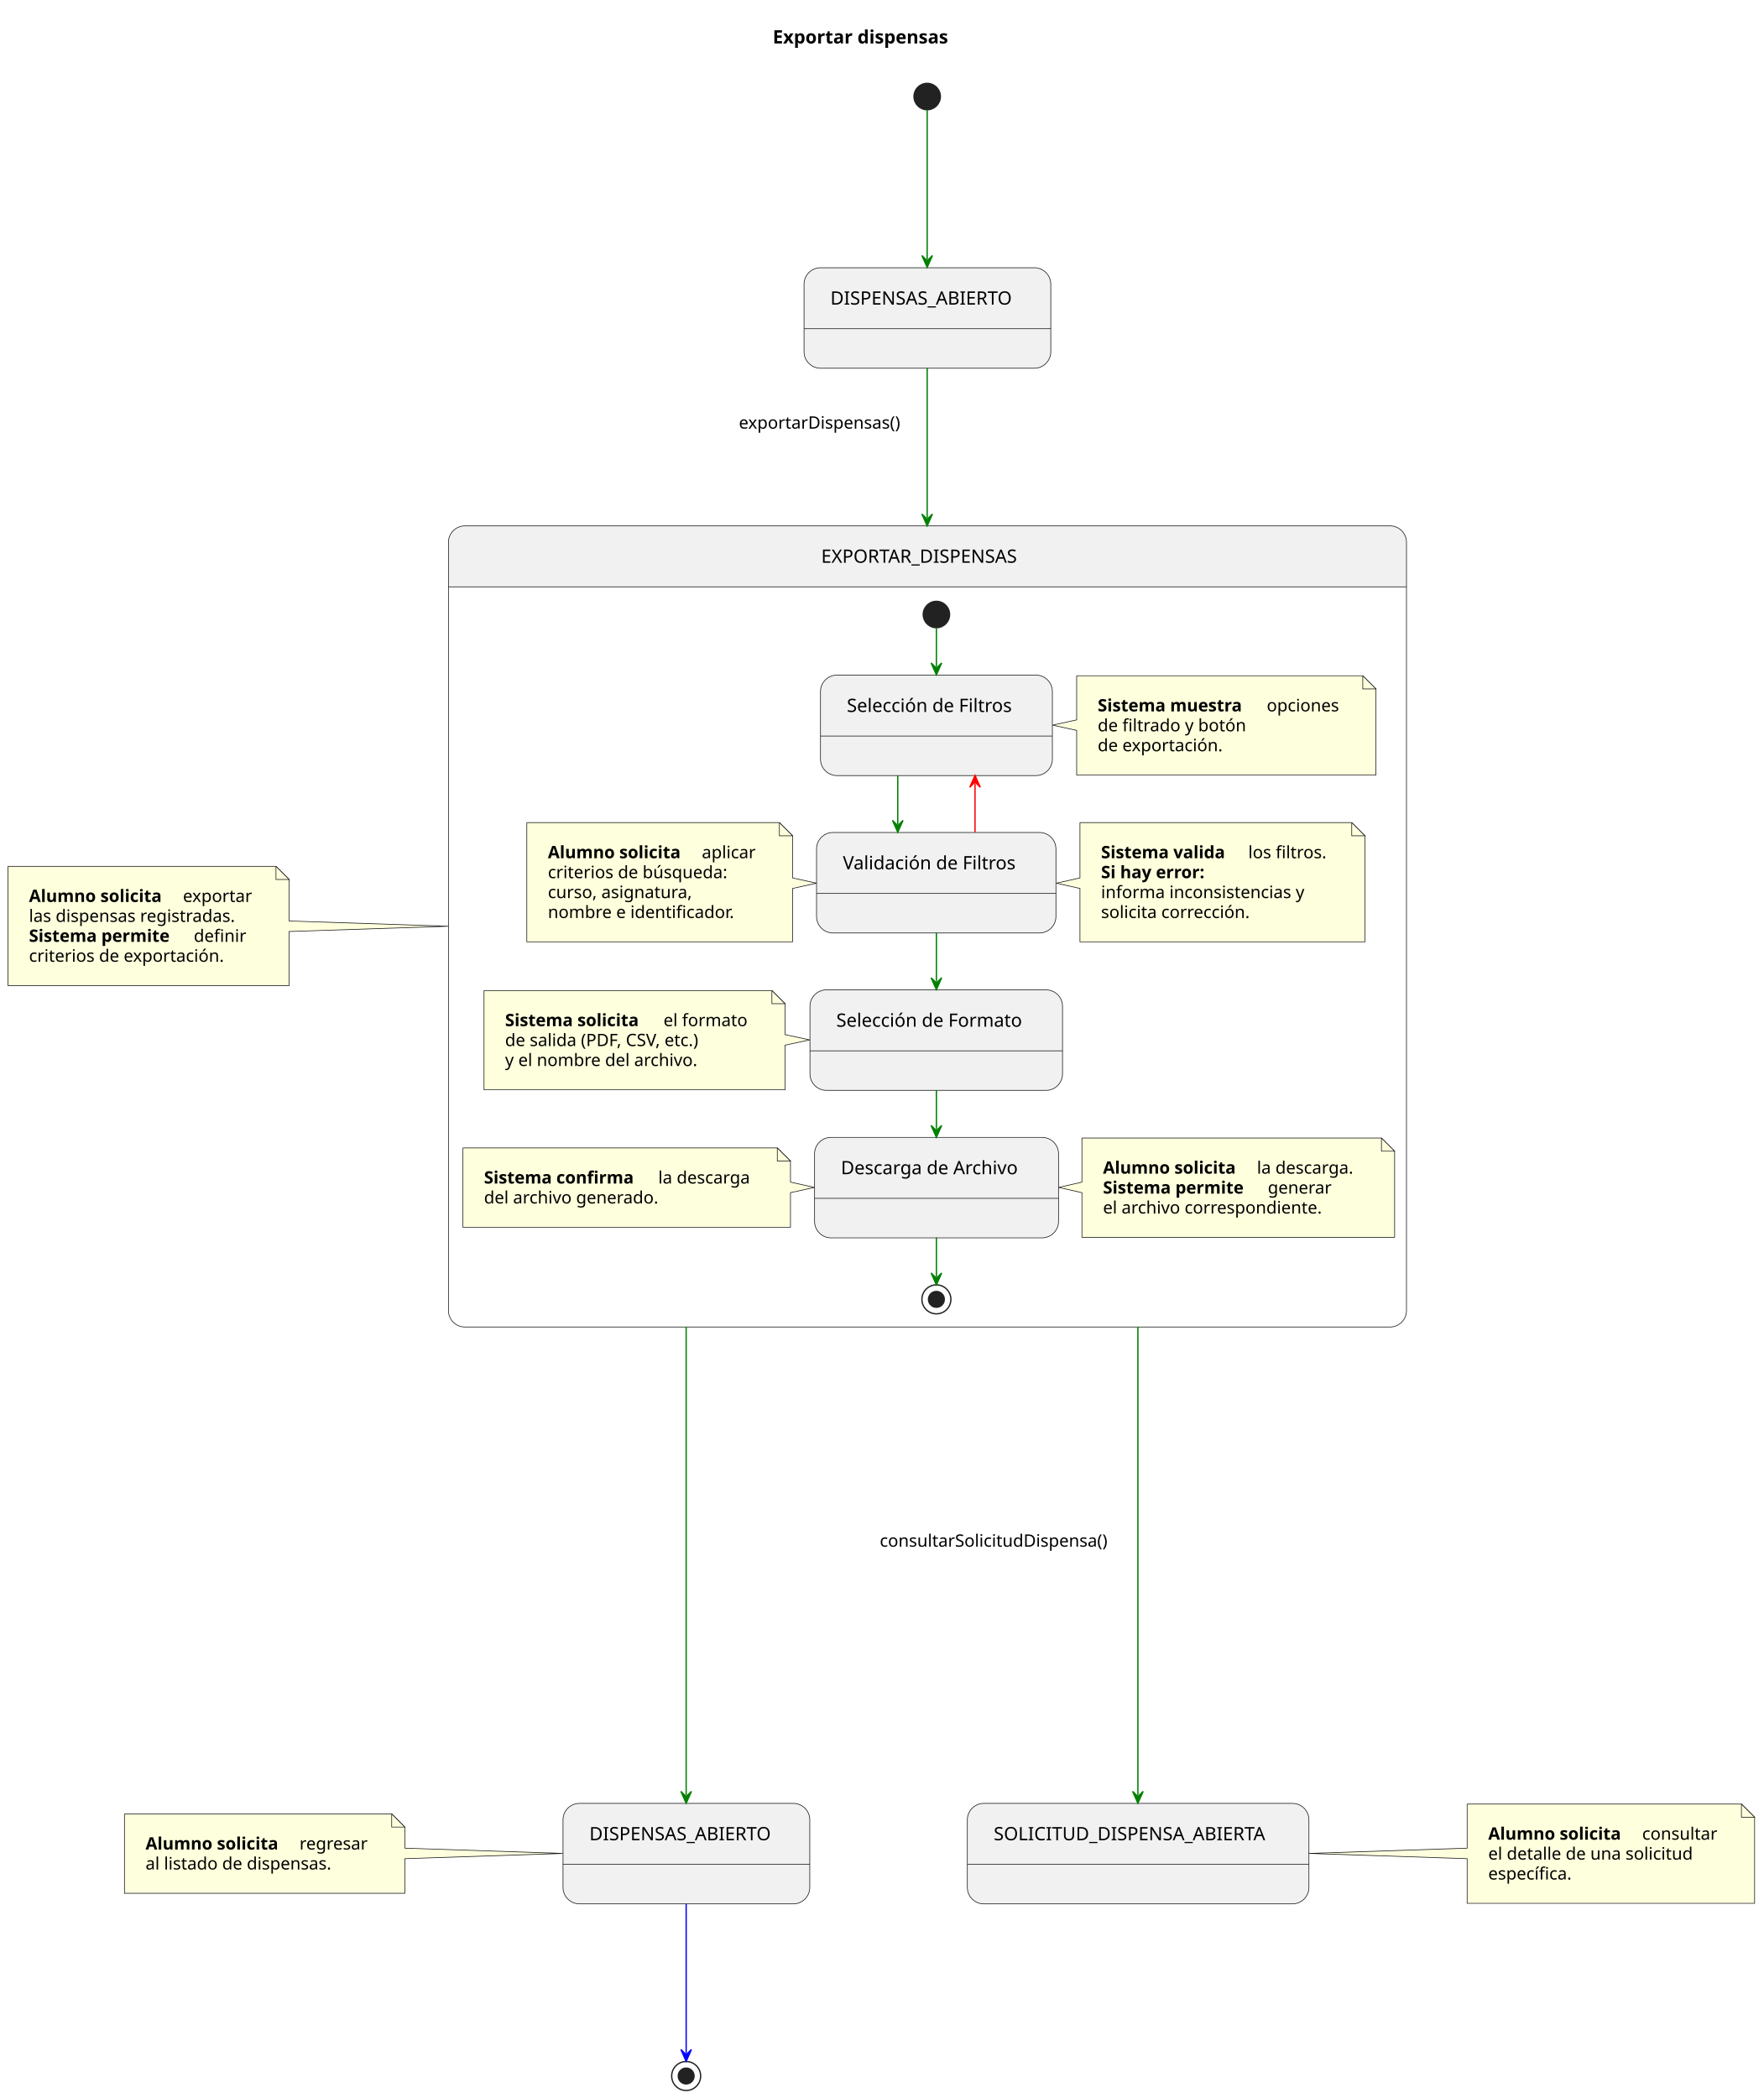
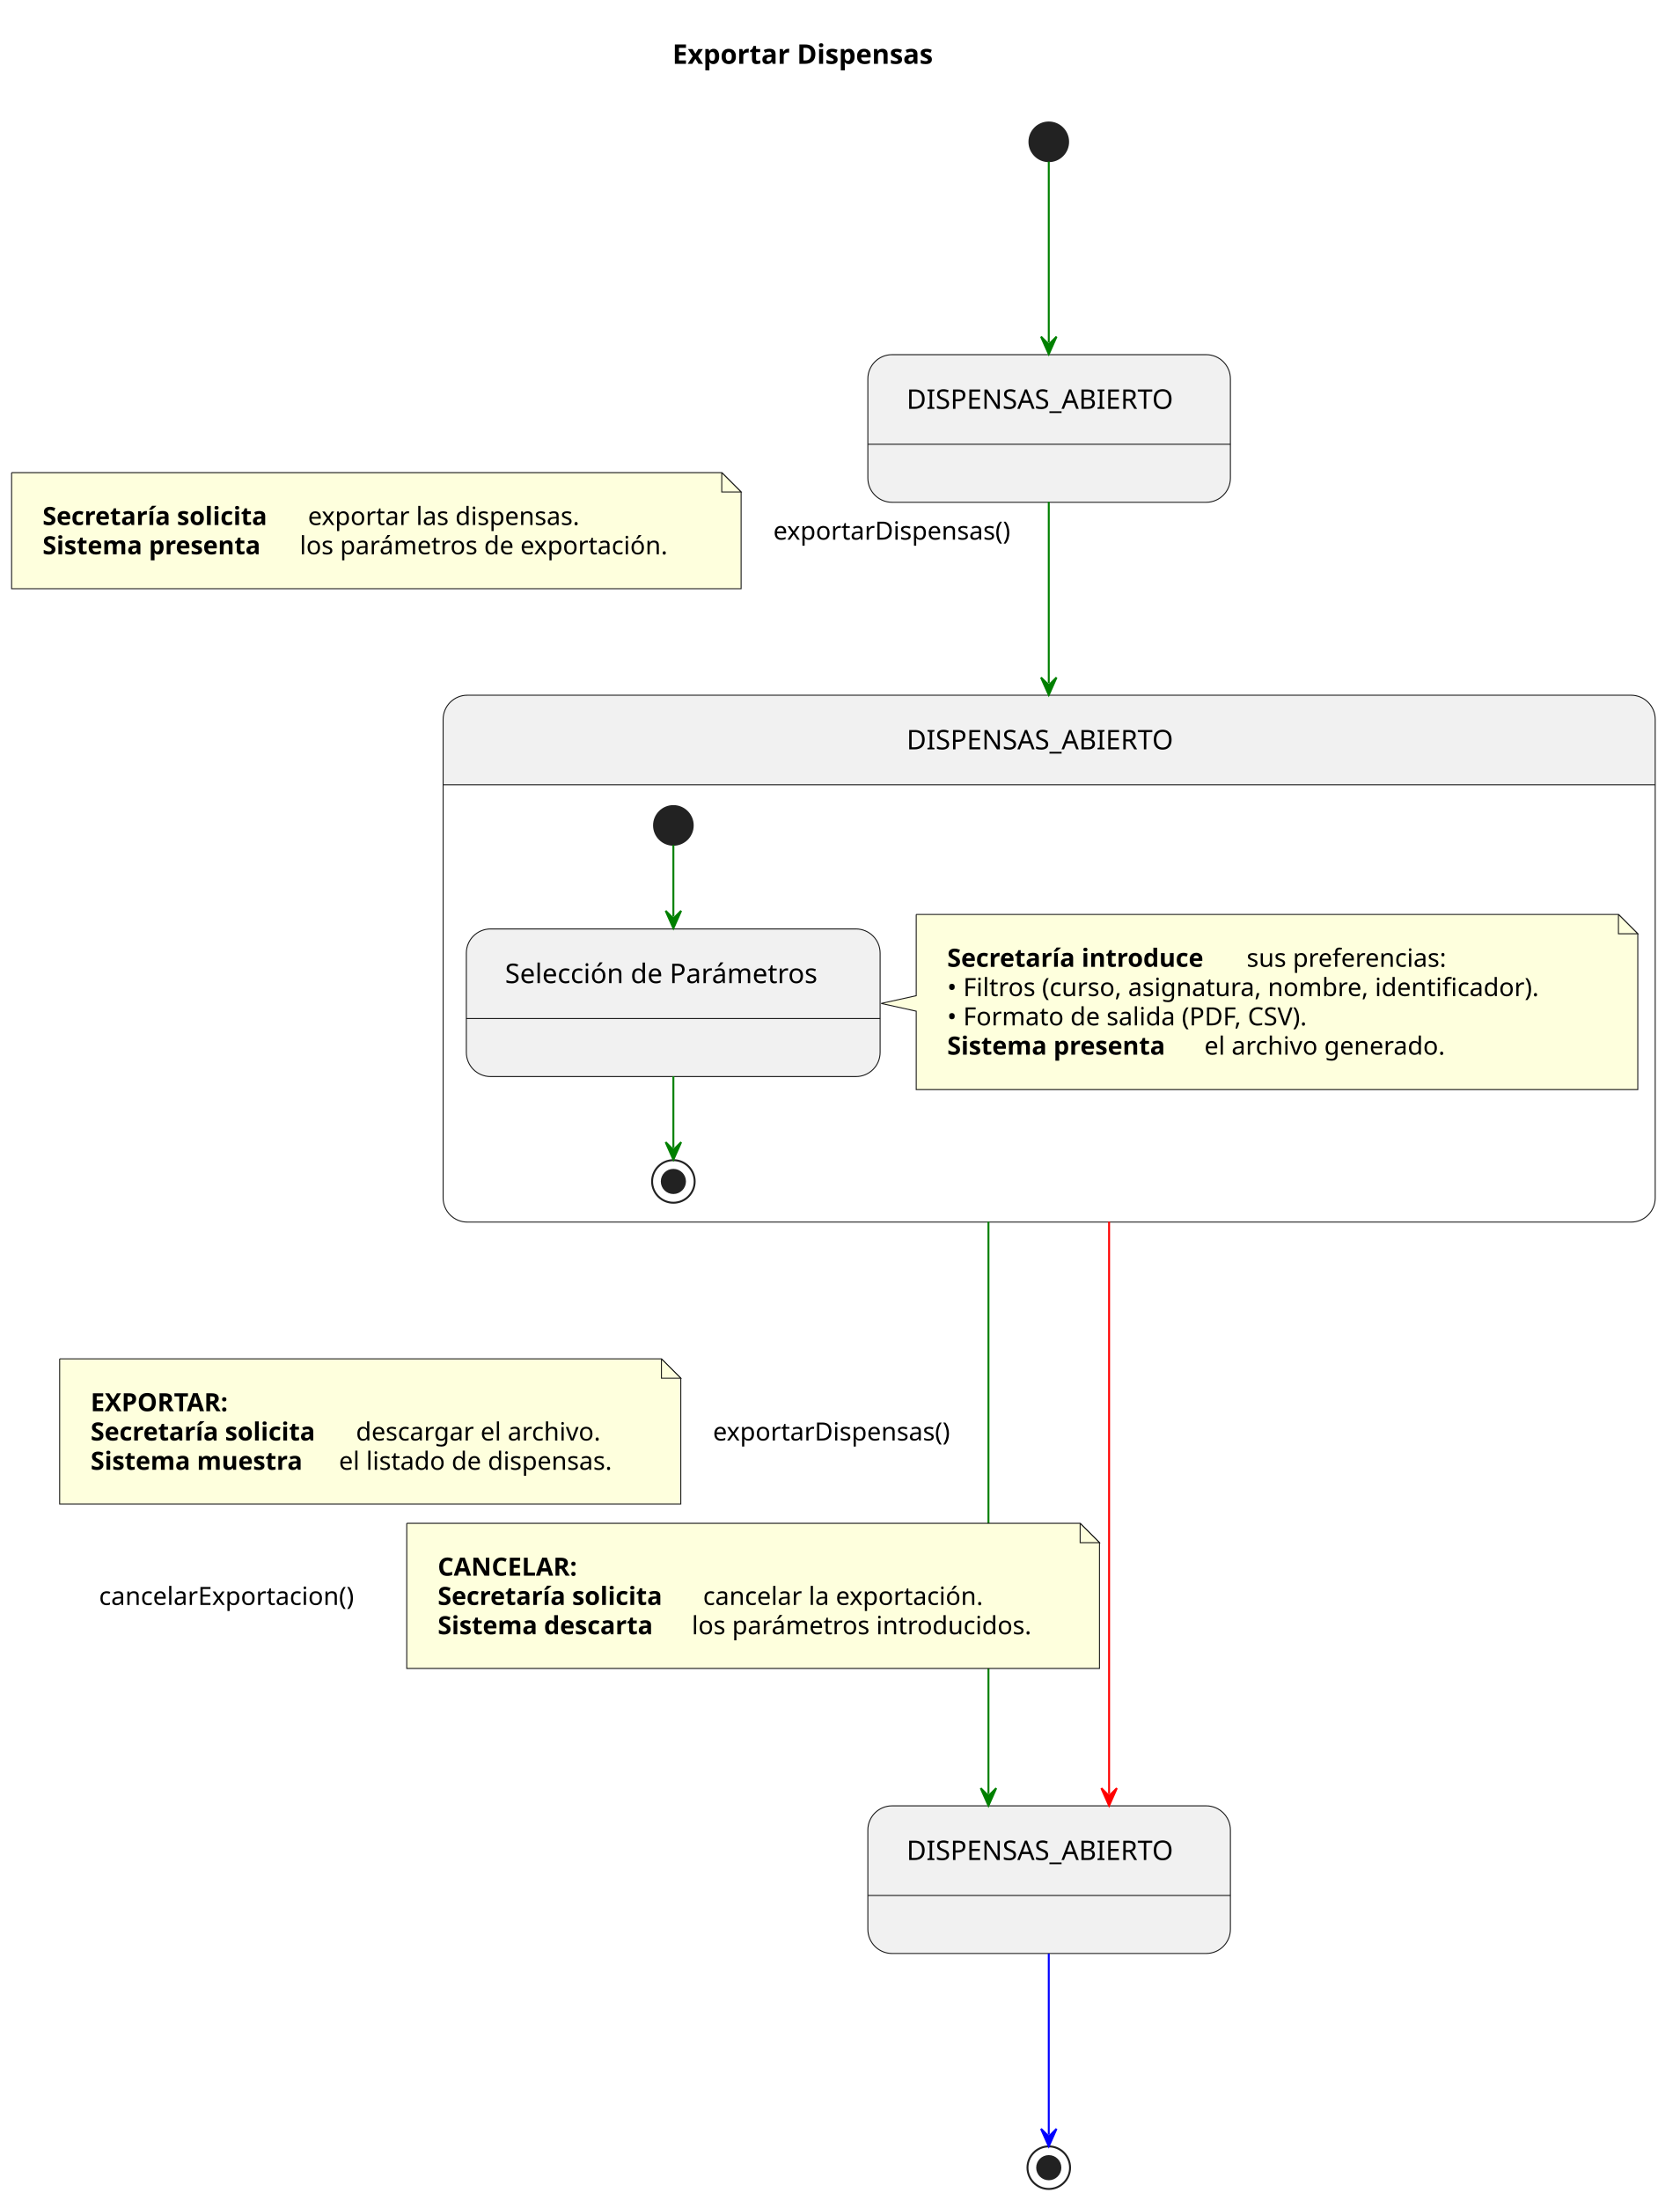
- <svg xmlns="http://www.w3.org/2000/svg" contentStyleType="text/css" data-diagram-type="STATE" height="1593px" preserveAspectRatio="none" style="width:1339px;height:1593px;background:#FFFFFF;" version="1.1" viewBox="0 0 1339 1593" width="1339px" zoomAndPan="magnify">
+ <svg xmlns="http://www.w3.org/2000/svg" contentStyleType="text/css" data-diagram-type="STATE" height="1137px" preserveAspectRatio="none" style="width:868px;height:1137px;background:#FFFFFF;" version="1.1" viewBox="0 0 868 1137" width="868px" zoomAndPan="magnify">
  <defs />
  <g>
    <g class="title" data-source-line="1">
-       <text fill="#000000" font-family="sans-serif" font-size="14" font-weight="bold" lengthAdjust="spacing" textLength="151.806" x="586.73" y="32.995">Exportar dispensas</text>
+       <text fill="#000000" font-family="sans-serif" font-size="14" font-weight="bold" lengthAdjust="spacing" textLength="153.405" x="347.497" y="32.995">Exportar Dispensas</text>
    </g>
    <g id="DISPENSAS_ABIERTO_INICIAL">
-       <rect fill="#F1F1F1" height="76.297" rx="12.5" ry="12.5" style="stroke:#181818;stroke-width:0.5;" width="187.362" x="610.5" y="203.297" />
-       <line style="stroke:#181818;stroke-width:0.5;" x1="610.5" x2="797.862" y1="249.594" y2="249.594" />
-       <text fill="#000000" font-family="sans-serif" font-size="14" lengthAdjust="spacing" textLength="147.362" x="630.5" y="231.292">DISPENSAS_ABIERTO</text>
+       <rect fill="#F1F1F1" height="76.297" rx="12.5" ry="12.5" style="stroke:#181818;stroke-width:0.5;" width="187.362" x="448.5" y="183.297" />
+       <line style="stroke:#181818;stroke-width:0.5;" x1="448.5" x2="635.862" y1="229.594" y2="229.594" />
+       <text fill="#000000" font-family="sans-serif" font-size="14" lengthAdjust="spacing" textLength="147.362" x="468.5" y="211.292">DISPENSAS_ABIERTO</text>
    </g>
-     <path d="M353,399.297 L1055.435,399.297 A12.5,12.5 0 0 1 1067.935,411.797 L1067.935,445.594 L340.5,445.594 L340.5,411.797 A12.5,12.5 0 0 1 353,399.297" fill="#F1F1F1" />
-     <rect fill="none" height="608.297" rx="12.5" ry="12.5" style="stroke:#181818;stroke-width:0.5;" width="727.435" x="340.5" y="399.297" />
-     <line style="stroke:#181818;stroke-width:0.5;" x1="340.5" x2="1067.935" y1="445.594" y2="445.594" />
-     <text fill="#000000" font-family="sans-serif" font-size="14" lengthAdjust="spacing" textLength="161.39" x="623.523" y="427.292">EXPORTAR_DISPENSAS</text>
-     <g id="EXPORTAR_DISPENSAS_COMP.SolicitudFiltros">
-       <rect fill="#F1F1F1" height="76.297" rx="12.5" ry="12.5" style="stroke:#181818;stroke-width:0.5;" width="176.062" x="623" y="512.594" />
-       <line style="stroke:#181818;stroke-width:0.5;" x1="623" x2="799.062" y1="558.891" y2="558.891" />
-       <text fill="#000000" font-family="sans-serif" font-size="14" lengthAdjust="spacing" textLength="136.062" x="643" y="540.589">Selección de Filtros</text>
+     <path d="M241.5,359.297 L842.9,359.297 A12.5,12.5 0 0 1 855.4,371.797 L855.4,405.594 L229,405.594 L229,371.797 A12.5,12.5 0 0 1 241.5,359.297" fill="#F1F1F1" />
+     <rect fill="none" height="272.297" rx="12.5" ry="12.5" style="stroke:#181818;stroke-width:0.5;" width="626.4" x="229" y="359.297" />
+     <line style="stroke:#181818;stroke-width:0.5;" x1="229" x2="855.4" y1="405.594" y2="405.594" />
+     <text fill="#000000" font-family="sans-serif" font-size="14" lengthAdjust="spacing" textLength="147.362" x="468.519" y="387.292">DISPENSAS_ABIERTO</text>
+     <g id="EXPORTACION_COMP.SeleccionParametros">
+       <rect fill="#F1F1F1" height="76.297" rx="12.5" ry="12.5" style="stroke:#181818;stroke-width:0.5;" width="213.838" x="241" y="480.094" />
+       <line style="stroke:#181818;stroke-width:0.5;" x1="241" x2="454.838" y1="526.391" y2="526.391" />
+       <text fill="#000000" font-family="sans-serif" font-size="14" lengthAdjust="spacing" textLength="173.838" x="261" y="508.089">Selección de Parámetros</text>
    </g>
-     <g id="EXPORTAR_DISPENSAS_COMP.ValidarFiltros">
-       <rect fill="#F1F1F1" height="76.297" rx="12.5" ry="12.5" style="stroke:#181818;stroke-width:0.5;" width="181.764" x="620" y="632.094" />
-       <line style="stroke:#181818;stroke-width:0.5;" x1="620" x2="801.764" y1="678.391" y2="678.391" />
-       <text fill="#000000" font-family="sans-serif" font-size="14" lengthAdjust="spacing" textLength="141.764" x="640" y="660.089">Validación de Filtros</text>
+     <ellipse cx="348" cy="426.594" fill="#222222" rx="10" ry="10" style="stroke:#222222;stroke-width:1;" />
+     <ellipse cx="348" cy="610.594" fill="none" rx="11" ry="11" style="stroke:#222222;stroke-width:1;" />
+     <ellipse cx="348" cy="610.594" fill="#222222" rx="6" ry="6" style="stroke:#222222;stroke-width:1;" />
+     <g class="entity" data-entity="GMN2" data-source-line="23" data-uid="ent0003" id="entity_GMN2">
+       <path d="M473.5,472.594 L473.5,514.594 L455.37,518.594 L473.5,522.594 L473.5,563.125 A0,0 0 0 0 473.5,563.125 L846.4,563.125 A0,0 0 0 0 846.4,563.125 L846.4,482.594 L836.4,472.594 L473.5,472.594 A0,0 0 0 0 473.5,472.594" fill="#FEFFDD" style="stroke:#181818;stroke-width:0.5;" />
+       <path d="M836.4,472.594 L836.4,482.594 L846.4,482.594 L836.4,472.594" fill="#FEFFDD" style="stroke:#181818;stroke-width:0.5;" />
+       <text fill="#000000" font-family="sans-serif" font-size="13" font-weight="bold" lengthAdjust="spacing" textLength="150.617" x="489.5" y="499.661">Secretaría introduce</text>
+       <text fill="#000000" font-family="sans-serif" font-size="13" lengthAdjust="spacing" textLength="111.547" x="644.25" y="499.661">sus preferencias:</text>
+       <text fill="#000000" font-family="sans-serif" font-size="13" lengthAdjust="spacing" textLength="331.9" x="489.5" y="514.793">• Filtros (curso, asignatura, nombre, identificador).</text>
+       <text fill="#000000" font-family="sans-serif" font-size="13" lengthAdjust="spacing" textLength="207.175" x="489.5" y="529.926">• Formato de salida (PDF, CSV).</text>
+       <text fill="#000000" font-family="sans-serif" font-size="13" font-weight="bold" lengthAdjust="spacing" textLength="128.762" x="489.5" y="545.059">Sistema presenta</text>
+       <text fill="#000000" font-family="sans-serif" font-size="13" lengthAdjust="spacing" textLength="133.967" x="622.394" y="545.059">el archivo generado.</text>
    </g>
-     <g id="EXPORTAR_DISPENSAS_COMP.SolicitudFormato">
-       <rect fill="#F1F1F1" height="76.297" rx="12.5" ry="12.5" style="stroke:#181818;stroke-width:0.5;" width="191.772" x="615" y="751.594" />
-       <line style="stroke:#181818;stroke-width:0.5;" x1="615" x2="806.771" y1="797.891" y2="797.891" />
-       <text fill="#000000" font-family="sans-serif" font-size="14" lengthAdjust="spacing" textLength="151.772" x="635" y="779.589">Selección de Formato</text>
+     <g class="link" data-entity-1=".start.EXPORTACION_COMP" data-entity-2="SeleccionParametros" data-source-line="21" data-uid="lnk6" id="link_.start.EXPORTACION_COMP_SeleccionParametros">
+       <path d="M348,436.734 C348,447.154 348,458.034 348,473.724" fill="none" id="*start*EXPORTACION_COMP-to-SeleccionParametros" style="stroke:#008000;stroke-width:1;" />
+       <polygon fill="#008000" points="348,479.724,352,470.724,348,474.724,344,470.724,348,479.724" style="stroke:#008000;stroke-width:1;" />
    </g>
-     <g id="EXPORTAR_DISPENSAS_COMP.Descarga">
-       <rect fill="#F1F1F1" height="76.297" rx="12.5" ry="12.5" style="stroke:#181818;stroke-width:0.5;" width="185.23" x="618.5" y="863.594" />
-       <line style="stroke:#181818;stroke-width:0.5;" x1="618.5" x2="803.73" y1="909.891" y2="909.891" />
-       <text fill="#000000" font-family="sans-serif" font-size="14" lengthAdjust="spacing" textLength="145.23" x="638.5" y="891.589">Descarga de Archivo</text>
-     </g>
-     <ellipse cx="711" cy="466.594" fill="#222222" rx="10" ry="10" style="stroke:#222222;stroke-width:1;" />
-     <ellipse cx="711" cy="986.594" fill="none" rx="11" ry="11" style="stroke:#222222;stroke-width:1;" />
-     <ellipse cx="711" cy="986.594" fill="#222222" rx="6" ry="6" style="stroke:#222222;stroke-width:1;" />
-     <g class="entity" data-entity="GMN5" data-source-line="38" data-uid="ent0006" id="entity_GMN5">
-       <path d="M817.5,513.094 L817.5,546.594 L799.21,550.594 L817.5,554.594 L817.5,588.492 A0,0 0 0 0 817.5,588.492 L1044.747,588.492 A0,0 0 0 0 1044.747,588.492 L1044.747,523.094 L1034.747,513.094 L817.5,513.094 A0,0 0 0 0 817.5,513.094" fill="#FEFFDD" style="stroke:#181818;stroke-width:0.5;" />
-       <path d="M1034.747,513.094 L1034.747,523.094 L1044.747,523.094 L1034.747,513.094" fill="#FEFFDD" style="stroke:#181818;stroke-width:0.5;" />
-       <text fill="#000000" font-family="sans-serif" font-size="13" font-weight="bold" lengthAdjust="spacing" textLength="124.186" x="833.5" y="540.161">Sistema muestra</text>
-       <text fill="#000000" font-family="sans-serif" font-size="13" lengthAdjust="spacing" textLength="57.929" x="961.818" y="540.161">opciones</text>
-       <text fill="#000000" font-family="sans-serif" font-size="13" lengthAdjust="spacing" textLength="120.25" x="833.5" y="555.293">de filtrado y botón</text>
-       <text fill="#000000" font-family="sans-serif" font-size="13" lengthAdjust="spacing" textLength="101.772" x="833.5" y="570.426">de exportación.</text>
-     </g>
-     <g class="entity" data-entity="GMN8" data-source-line="46" data-uid="ent0009" id="entity_GMN8">
-       <path d="M400,624.594 L400,715.125 A0,0 0 0 0 400,715.125 L601.793,715.125 A0,0 0 0 0 601.793,715.125 L601.793,674.594 L619.94,670.594 L601.793,666.594 L601.793,634.594 L591.793,624.594 L400,624.594 A0,0 0 0 0 400,624.594" fill="#FEFFDD" style="stroke:#181818;stroke-width:0.5;" />
-       <path d="M591.793,624.594 L591.793,634.594 L601.793,634.594 L591.793,624.594" fill="#FEFFDD" style="stroke:#181818;stroke-width:0.5;" />
-       <text fill="#000000" font-family="sans-serif" font-size="13" font-weight="bold" lengthAdjust="spacing" textLength="112.76" x="416" y="651.661">Alumno solicita</text>
-       <text fill="#000000" font-family="sans-serif" font-size="13" lengthAdjust="spacing" textLength="43.9" x="532.892" y="651.661">aplicar</text>
-       <text fill="#000000" font-family="sans-serif" font-size="13" lengthAdjust="spacing" textLength="145.749" x="416" y="666.793">criterios de búsqueda:</text>
-       <text fill="#000000" font-family="sans-serif" font-size="13" lengthAdjust="spacing" textLength="117.311" x="416" y="681.926">curso, asignatura,</text>
-       <text fill="#000000" font-family="sans-serif" font-size="13" lengthAdjust="spacing" textLength="152.509" x="416" y="697.059">nombre e identificador.</text>
-     </g>
-     <g class="entity" data-entity="GMN11" data-source-line="56" data-uid="ent0012" id="entity_GMN11">
-       <path d="M820,624.594 L820,666.594 L802.08,670.594 L820,674.594 L820,715.125 A0,0 0 0 0 820,715.125 L1036.373,715.125 A0,0 0 0 0 1036.373,715.125 L1036.373,634.594 L1026.373,624.594 L820,624.594 A0,0 0 0 0 820,624.594" fill="#FEFFDD" style="stroke:#181818;stroke-width:0.5;" />
-       <path d="M1026.373,624.594 L1026.373,634.594 L1036.373,634.594 L1026.373,624.594" fill="#FEFFDD" style="stroke:#181818;stroke-width:0.5;" />
-       <text fill="#000000" font-family="sans-serif" font-size="13" font-weight="bold" lengthAdjust="spacing" textLength="107.669" x="836" y="651.661">Sistema valida</text>
-       <text fill="#000000" font-family="sans-serif" font-size="13" lengthAdjust="spacing" textLength="63.572" x="947.801" y="651.661">los filtros.</text>
-       <text fill="#000000" font-family="sans-serif" font-size="13" font-weight="bold" lengthAdjust="spacing" textLength="91.552" x="836" y="666.793">Si hay error:</text>
-       <text fill="#000000" font-family="sans-serif" font-size="13" lengthAdjust="spacing" textLength="165.496" x="836" y="681.926">informa inconsistencias y</text>
-       <text fill="#000000" font-family="sans-serif" font-size="13" lengthAdjust="spacing" textLength="121.926" x="836" y="697.059">solicita corrección.</text>
-     </g>
-     <g class="entity" data-entity="GMN14" data-source-line="66" data-uid="ent0015" id="entity_GMN14">
-       <path d="M367.5,752.094 L367.5,827.492 A0,0 0 0 0 367.5,827.492 L596.092,827.492 A0,0 0 0 0 596.092,827.492 L596.092,793.594 L614.84,789.594 L596.092,785.594 L596.092,762.094 L586.092,752.094 L367.5,752.094 A0,0 0 0 0 367.5,752.094" fill="#FEFFDD" style="stroke:#181818;stroke-width:0.5;" />
-       <path d="M586.092,752.094 L586.092,762.094 L596.092,762.094 L586.092,752.094" fill="#FEFFDD" style="stroke:#181818;stroke-width:0.5;" />
-       <text fill="#000000" font-family="sans-serif" font-size="13" font-weight="bold" lengthAdjust="spacing" textLength="116.162" x="383.5" y="779.161">Sistema solicita</text>
-       <text fill="#000000" font-family="sans-serif" font-size="13" lengthAdjust="spacing" textLength="67.298" x="503.794" y="779.161">el formato</text>
-       <text fill="#000000" font-family="sans-serif" font-size="13" lengthAdjust="spacing" textLength="165.293" x="383.5" y="794.293">de salida (PDF, CSV, etc.)</text>
-       <text fill="#000000" font-family="sans-serif" font-size="13" lengthAdjust="spacing" textLength="158.234" x="383.5" y="809.426">y el nombre del archivo.</text>
-     </g>
-     <g class="entity" data-entity="GMN17" data-source-line="74" data-uid="ent0018" id="entity_GMN17">
-       <path d="M821.5,864.094 L821.5,897.594 L803.81,901.594 L821.5,905.594 L821.5,939.492 A0,0 0 0 0 821.5,939.492 L1058.935,939.492 A0,0 0 0 0 1058.935,939.492 L1058.935,874.094 L1048.935,864.094 L821.5,864.094 A0,0 0 0 0 821.5,864.094" fill="#FEFFDD" style="stroke:#181818;stroke-width:0.5;" />
-       <path d="M1048.935,864.094 L1048.935,874.094 L1058.935,874.094 L1048.935,864.094" fill="#FEFFDD" style="stroke:#181818;stroke-width:0.5;" />
-       <text fill="#000000" font-family="sans-serif" font-size="13" font-weight="bold" lengthAdjust="spacing" textLength="112.76" x="837.5" y="891.161">Alumno solicita</text>
-       <text fill="#000000" font-family="sans-serif" font-size="13" lengthAdjust="spacing" textLength="79.543" x="954.392" y="891.161">la descarga.</text>
-       <text fill="#000000" font-family="sans-serif" font-size="13" font-weight="bold" lengthAdjust="spacing" textLength="120.999" x="837.5" y="906.293">Sistema permite</text>
-       <text fill="#000000" font-family="sans-serif" font-size="13" lengthAdjust="spacing" textLength="51.143" x="962.631" y="906.293">generar</text>
-       <text fill="#000000" font-family="sans-serif" font-size="13" lengthAdjust="spacing" textLength="178.166" x="837.5" y="921.426">el archivo correspondiente.</text>
-     </g>
-     <g class="entity" data-entity="GMN20" data-source-line="82" data-uid="ent0021" id="entity_GMN20">
-       <path d="M351.5,871.594 L351.5,931.859 A0,0 0 0 0 351.5,931.859 L600.208,931.859 A0,0 0 0 0 600.208,931.859 L600.208,905.594 L618.39,901.594 L600.208,897.594 L600.208,881.594 L590.208,871.594 L351.5,871.594 A0,0 0 0 0 351.5,871.594" fill="#FEFFDD" style="stroke:#181818;stroke-width:0.5;" />
-       <path d="M590.208,871.594 L590.208,881.594 L600.208,881.594 L590.208,871.594" fill="#FEFFDD" style="stroke:#181818;stroke-width:0.5;" />
-       <text fill="#000000" font-family="sans-serif" font-size="13" font-weight="bold" lengthAdjust="spacing" textLength="128.166" x="367.5" y="898.661">Sistema confirma</text>
-       <text fill="#000000" font-family="sans-serif" font-size="13" lengthAdjust="spacing" textLength="75.41" x="499.798" y="898.661">la descarga</text>
-       <text fill="#000000" font-family="sans-serif" font-size="13" lengthAdjust="spacing" textLength="142.219" x="367.5" y="913.793">del archivo generado.</text>
-     </g>
-     <g class="link" data-entity-1=".start.EXPORTAR_DISPENSAS_COMP" data-entity-2="SolicitudFiltros" data-source-line="35" data-uid="lnk6" id="link_.start.EXPORTAR_DISPENSAS_COMP_SolicitudFiltros">
-       <path d="M711,476.894 C711,485.834 711,493.344 711,506.374" fill="none" id="*start*EXPORTAR_DISPENSAS_COMP-to-SolicitudFiltros" style="stroke:#008000;stroke-width:1;" />
-       <polygon fill="#008000" points="711,512.374,715,503.374,711,507.374,707,503.374,711,512.374" style="stroke:#008000;stroke-width:1;" />
-     </g>
-     <g class="link" data-entity-1="SolicitudFiltros" data-entity-2="ValidarFiltros" data-source-line="43" data-uid="lnk7" id="link_SolicitudFiltros_ValidarFiltros">
-       <path d="M681.67,588.734 C681.67,602.534 681.67,612.104 681.67,625.904" fill="none" id="SolicitudFiltros-to-ValidarFiltros" style="stroke:#008000;stroke-width:1;" />
-       <polygon fill="#008000" points="681.67,631.904,685.67,622.904,681.67,626.904,677.67,622.904,681.67,631.904" style="stroke:#008000;stroke-width:1;" />
-     </g>
-     <g class="link" data-entity-1="ValidarFiltros" data-entity-2="SolicitudFiltros" data-source-line="53" data-uid="lnk8" id="link_ValidarFiltros_SolicitudFiltros">
-       <path d="M740.33,631.954 C740.33,618.154 740.33,608.584 740.33,594.784" fill="none" id="ValidarFiltros-to-SolicitudFiltros" style="stroke:#FF0000;stroke-width:1;" />
-       <polygon fill="#FF0000" points="740.33,588.784,736.33,597.784,740.33,593.784,744.33,597.784,740.33,588.784" style="stroke:#FF0000;stroke-width:1;" />
-     </g>
-     <g class="link" data-entity-1="ValidarFiltros" data-entity-2="SolicitudFormato" data-source-line="63" data-uid="lnk9" id="link_ValidarFiltros_SolicitudFormato">
-       <path d="M711,708.234 C711,722.034 711,731.604 711,745.404" fill="none" id="ValidarFiltros-to-SolicitudFormato" style="stroke:#008000;stroke-width:1;" />
-       <polygon fill="#008000" points="711,751.404,715,742.404,711,746.404,707,742.404,711,751.404" style="stroke:#008000;stroke-width:1;" />
-     </g>
-     <g class="link" data-entity-1="SolicitudFormato" data-entity-2="Descarga" data-source-line="71" data-uid="lnk10" id="link_SolicitudFormato_Descarga">
-       <path d="M711,827.824 C711,839.354 711,846.014 711,857.534" fill="none" id="SolicitudFormato-to-Descarga" style="stroke:#008000;stroke-width:1;" />
-       <polygon fill="#008000" points="711,863.534,715,854.534,711,858.534,707,854.534,711,863.534" style="stroke:#008000;stroke-width:1;" />
-     </g>
-     <g class="link" data-entity-1="Descarga" data-entity-2=".end.EXPORTAR_DISPENSAS_COMP" data-source-line="79" data-uid="lnk12" id="link_Descarga_.end.EXPORTAR_DISPENSAS_COMP">
-       <path d="M711,939.614 C711,952.704 711,960.354 711,969.554" fill="none" id="Descarga-to-*end*EXPORTAR_DISPENSAS_COMP" style="stroke:#008000;stroke-width:1;" />
-       <polygon fill="#008000" points="711,975.554,715,966.554,711,970.554,707,966.554,711,975.554" style="stroke:#008000;stroke-width:1;" />
+     <g class="link" data-entity-1="SeleccionParametros" data-entity-2=".end.EXPORTACION_COMP" data-source-line="28" data-uid="lnk8" id="link_SeleccionParametros_.end.EXPORTACION_COMP">
+       <path d="M348,556.254 C348,571.774 348,582.564 348,593.304" fill="none" id="SeleccionParametros-to-*end*EXPORTACION_COMP" style="stroke:#008000;stroke-width:1;" />
+       <polygon fill="#008000" points="348,599.304,352,590.304,348,594.304,344,590.304,348,599.304" style="stroke:#008000;stroke-width:1;" />
    </g>
    <g id="DISPENSAS_ABIERTO_FINAL">
-       <rect fill="#F1F1F1" height="76.297" rx="12.5" ry="12.5" style="stroke:#181818;stroke-width:0.5;" width="187.362" x="427.5" y="1369.297" />
-       <line style="stroke:#181818;stroke-width:0.5;" x1="427.5" x2="614.862" y1="1415.594" y2="1415.594" />
-       <text fill="#000000" font-family="sans-serif" font-size="14" lengthAdjust="spacing" textLength="147.362" x="447.5" y="1397.292">DISPENSAS_ABIERTO</text>
+       <rect fill="#F1F1F1" height="76.297" rx="12.5" ry="12.5" style="stroke:#181818;stroke-width:0.5;" width="187.362" x="448.5" y="933.297" />
+       <line style="stroke:#181818;stroke-width:0.5;" x1="448.5" x2="635.862" y1="979.594" y2="979.594" />
+       <text fill="#000000" font-family="sans-serif" font-size="14" lengthAdjust="spacing" textLength="147.362" x="468.5" y="961.292">DISPENSAS_ABIERTO</text>
    </g>
-     <g id="SOLICITUD_DISPENSA_ABIERTA_FINAL">
-       <rect fill="#F1F1F1" height="76.297" rx="12.5" ry="12.5" style="stroke:#181818;stroke-width:0.5;" width="259.352" x="734.5" y="1369.297" />
-       <line style="stroke:#181818;stroke-width:0.5;" x1="734.5" x2="993.852" y1="1415.594" y2="1415.594" />
-       <text fill="#000000" font-family="sans-serif" font-size="14" lengthAdjust="spacing" textLength="219.352" x="754.5" y="1397.292">SOLICITUD_DISPENSA_ABIERTA</text>
+     <ellipse cx="542" cy="73.297" fill="#222222" rx="10" ry="10" style="stroke:#222222;stroke-width:1;" />
+     <ellipse cx="542" cy="1120.297" fill="none" rx="11" ry="11" style="stroke:#222222;stroke-width:1;" />
+     <ellipse cx="542" cy="1120.297" fill="#222222" rx="6" ry="6" style="stroke:#222222;stroke-width:1;" />
+     <g class="link" data-entity-1=".start." data-entity-2="DISPENSAS_ABIERTO_INICIAL" data-source-line="11" data-uid="lnk3" id="link_.start._DISPENSAS_ABIERTO_INICIAL">
+       <path d="M542,83.467 C542,103.647 542,143.677 542,176.997" fill="none" id="*start*-to-DISPENSAS_ABIERTO_INICIAL" style="stroke:#008000;stroke-width:1;" />
+       <polygon fill="#008000" points="542,182.997,546,173.997,542,177.997,538,173.997,542,182.997" style="stroke:#008000;stroke-width:1;" />
    </g>
-     <ellipse cx="704" cy="73.297" fill="#222222" rx="10" ry="10" style="stroke:#222222;stroke-width:1;" />
-     <ellipse cx="521" cy="1576.297" fill="none" rx="11" ry="11" style="stroke:#222222;stroke-width:1;" />
-     <ellipse cx="521" cy="1576.297" fill="#222222" rx="6" ry="6" style="stroke:#222222;stroke-width:1;" />
-     <g class="entity" data-entity="GMN2" data-source-line="21" data-uid="ent0003" id="entity_GMN2">
-       <path d="M6,657.797 L6,748.328 A0,0 0 0 0 6,748.328 L219.542,748.328 A0,0 0 0 0 219.542,748.328 L219.542,707.297 L340.49,703.297 L219.542,699.297 L219.542,667.797 L209.542,657.797 L6,657.797 A0,0 0 0 0 6,657.797" fill="#FEFFDD" style="stroke:#181818;stroke-width:0.5;" />
-       <path d="M209.542,657.797 L209.542,667.797 L219.542,667.797 L209.542,657.797" fill="#FEFFDD" style="stroke:#181818;stroke-width:0.5;" />
-       <text fill="#000000" font-family="sans-serif" font-size="13" font-weight="bold" lengthAdjust="spacing" textLength="112.76" x="22" y="684.864">Alumno solicita</text>
-       <text fill="#000000" font-family="sans-serif" font-size="13" lengthAdjust="spacing" textLength="55.65" x="138.892" y="684.864">exportar</text>
-       <text fill="#000000" font-family="sans-serif" font-size="13" lengthAdjust="spacing" textLength="168.765" x="22" y="699.997">las dispensas registradas.</text>
-       <text fill="#000000" font-family="sans-serif" font-size="13" font-weight="bold" lengthAdjust="spacing" textLength="120.999" x="22" y="715.129">Sistema permite</text>
-       <text fill="#000000" font-family="sans-serif" font-size="13" lengthAdjust="spacing" textLength="41.634" x="147.131" y="715.129">definir</text>
-       <text fill="#000000" font-family="sans-serif" font-size="13" lengthAdjust="spacing" textLength="158.787" x="22" y="730.262">criterios de exportación.</text>
+     <g class="link" data-entity-1="DISPENSAS_ABIERTO_INICIAL" data-entity-2="EXPORTACION_COMP" data-source-line="13" data-uid="lnk4" id="link_DISPENSAS_ABIERTO_INICIAL_EXPORTACION_COMP">
+       <path d="M542,259.397 C542,285.717 542,316.467 542,353.137" fill="none" id="DISPENSAS_ABIERTO_INICIAL-to-EXPORTACION_COMP" style="stroke:#008000;stroke-width:1;" />
+       <polygon fill="#008000" points="542,359.137,546,350.137,542,354.137,538,350.137,542,359.137" style="stroke:#008000;stroke-width:1;" />
+       <path d="M6,244.267 L6,304.267 L383,304.267 L383,254.267 L373,244.267 L6,244.267" fill="#FEFFDD" style="stroke:#181818;stroke-width:0.5;" />
+       <path d="M373,244.267 L373,254.267 L383,254.267 L373,244.267" fill="#FEFFDD" style="stroke:#181818;stroke-width:0.5;" />
+       <text fill="#000000" font-family="sans-serif" font-size="13" font-weight="bold" lengthAdjust="spacing" textLength="132.996" x="22" y="271.334">Secretaría solicita</text>
+       <text fill="#000000" font-family="sans-serif" font-size="13" lengthAdjust="spacing" textLength="151.036" x="159.128" y="271.334">exportar las dispensas.</text>
+       <text fill="#000000" font-family="sans-serif" font-size="13" font-weight="bold" lengthAdjust="spacing" textLength="128.762" x="22" y="286.467">Sistema presenta</text>
+       <text fill="#000000" font-family="sans-serif" font-size="13" lengthAdjust="spacing" textLength="203.734" x="154.894" y="286.467">los parámetros de exportación.</text>
+       <text fill="#000000" font-family="sans-serif" font-size="13" lengthAdjust="spacing" textLength="132.19" x="399.629" y="278.9">exportarDispensas()</text>
    </g>
-     <g class="entity" data-entity="GMN23" data-source-line="92" data-uid="ent0024" id="entity_GMN23">
-       <path d="M94.5,1377.297 L94.5,1437.562 A0,0 0 0 0 94.5,1437.562 L307.414,1437.562 A0,0 0 0 0 307.414,1437.562 L307.414,1411.297 L427.26,1407.297 L307.414,1403.297 L307.414,1387.297 L297.414,1377.297 L94.5,1377.297 A0,0 0 0 0 94.5,1377.297" fill="#FEFFDD" style="stroke:#181818;stroke-width:0.5;" />
-       <path d="M297.414,1377.297 L297.414,1387.297 L307.414,1387.297 L297.414,1377.297" fill="#FEFFDD" style="stroke:#181818;stroke-width:0.5;" />
-       <text fill="#000000" font-family="sans-serif" font-size="13" font-weight="bold" lengthAdjust="spacing" textLength="112.76" x="110.5" y="1404.364">Alumno solicita</text>
-       <text fill="#000000" font-family="sans-serif" font-size="13" lengthAdjust="spacing" textLength="55.022" x="227.392" y="1404.364">regresar</text>
-       <text fill="#000000" font-family="sans-serif" font-size="13" lengthAdjust="spacing" textLength="152.261" x="110.5" y="1419.497">al listado de dispensas.</text>
+     <g class="link" data-entity-1="EXPORTACION_COMP" data-entity-2="DISPENSAS_ABIERTO_FINAL" data-source-line="31" data-uid="lnk9" id="link_EXPORTACION_COMP_DISPENSAS_ABIERTO_FINAL">
+       <path d="M510.83,631.377 C510.83,734.277 510.83,862.507 510.83,927.177" fill="none" id="EXPORTACION_COMP-to-DISPENSAS_ABIERTO_FINAL" style="stroke:#008000;stroke-width:1;" />
+       <polygon fill="#008000" points="510.83,933.177,514.83,924.177,510.83,928.177,506.83,924.177,510.83,933.177" style="stroke:#008000;stroke-width:1;" />
+       <path d="M30.83,702.277 L30.83,777.277 L351.83,777.277 L351.83,712.277 L341.83,702.277 L30.83,702.277" fill="#FEFFDD" style="stroke:#181818;stroke-width:0.5;" />
+       <path d="M341.83,702.277 L341.83,712.277 L351.83,712.277 L341.83,702.277" fill="#FEFFDD" style="stroke:#181818;stroke-width:0.5;" />
+       <text fill="#000000" font-family="sans-serif" font-size="13" font-weight="bold" lengthAdjust="spacing" textLength="83.63" x="46.83" y="729.344">EXPORTAR:</text>
+       <text fill="#000000" font-family="sans-serif" font-size="13" font-weight="bold" lengthAdjust="spacing" textLength="132.996" x="46.83" y="744.477">Secretaría solicita</text>
+       <text fill="#000000" font-family="sans-serif" font-size="13" lengthAdjust="spacing" textLength="137.008" x="183.958" y="744.477">descargar el archivo.</text>
+       <text fill="#000000" font-family="sans-serif" font-size="13" font-weight="bold" lengthAdjust="spacing" textLength="124.186" x="46.83" y="759.609">Sistema muestra</text>
+       <text fill="#000000" font-family="sans-serif" font-size="13" lengthAdjust="spacing" textLength="152.293" x="175.148" y="759.609">el listado de dispensas.</text>
+       <text fill="#000000" font-family="sans-serif" font-size="13" lengthAdjust="spacing" textLength="132.19" x="368.441" y="744.477">exportarDispensas()</text>
    </g>
-     <g class="entity" data-entity="GMN26" data-source-line="100" data-uid="ent0027" id="entity_GMN26">
-       <path d="M1114,1369.797 L1114,1403.297 L993.61,1407.297 L1114,1411.297 L1114,1445.195 A0,0 0 0 0 1114,1445.195 L1332.265,1445.195 A0,0 0 0 0 1332.265,1445.195 L1332.265,1379.797 L1322.265,1369.797 L1114,1369.797 A0,0 0 0 0 1114,1369.797" fill="#FEFFDD" style="stroke:#181818;stroke-width:0.5;" />
-       <path d="M1322.265,1369.797 L1322.265,1379.797 L1332.265,1379.797 L1322.265,1369.797" fill="#FEFFDD" style="stroke:#181818;stroke-width:0.5;" />
-       <text fill="#000000" font-family="sans-serif" font-size="13" font-weight="bold" lengthAdjust="spacing" textLength="112.76" x="1130" y="1396.864">Alumno solicita</text>
-       <text fill="#000000" font-family="sans-serif" font-size="13" lengthAdjust="spacing" textLength="60.373" x="1246.892" y="1396.864">consultar</text>
-       <text fill="#000000" font-family="sans-serif" font-size="13" lengthAdjust="spacing" textLength="167.667" x="1130" y="1411.997">el detalle de una solicitud</text>
-       <text fill="#000000" font-family="sans-serif" font-size="13" lengthAdjust="spacing" textLength="69.215" x="1130" y="1427.129">específica.</text>
+     <g class="link" data-entity-1="EXPORTACION_COMP" data-entity-2="DISPENSAS_ABIERTO_FINAL" data-source-line="38" data-uid="lnk10" id="link_EXPORTACION_COMP_DISPENSAS_ABIERTO_FINAL">
+       <path d="M573.17,631.377 C573.17,734.277 573.17,862.507 573.17,927.177" fill="none" id="EXPORTACION_COMP-to-DISPENSAS_ABIERTO_FINAL-1" style="stroke:#FF0000;stroke-width:1;" />
+       <polygon fill="#FF0000" points="573.17,933.177,577.17,924.177,573.17,928.177,569.17,924.177,573.17,933.177" style="stroke:#FF0000;stroke-width:1;" />
+       <text fill="#000000" font-family="sans-serif" font-size="13" lengthAdjust="spacing" textLength="143.038" x="51.17" y="829.477">cancelarExportacion()</text>
+       <path d="M210.208,787.277 L210.208,862.277 L568.208,862.277 L568.208,797.277 L558.208,787.277 L210.208,787.277" fill="#FEFFDD" style="stroke:#181818;stroke-width:0.5;" />
+       <path d="M558.208,787.277 L558.208,797.277 L568.208,797.277 L558.208,787.277" fill="#FEFFDD" style="stroke:#181818;stroke-width:0.5;" />
+       <text fill="#000000" font-family="sans-serif" font-size="13" font-weight="bold" lengthAdjust="spacing" textLength="82.456" x="226.208" y="814.344">CANCELAR:</text>
+       <text fill="#000000" font-family="sans-serif" font-size="13" font-weight="bold" lengthAdjust="spacing" textLength="132.996" x="226.208" y="829.477">Secretaría solicita</text>
+       <text fill="#000000" font-family="sans-serif" font-size="13" lengthAdjust="spacing" textLength="156.654" x="363.337" y="829.477">cancelar la exportación.</text>
+       <text fill="#000000" font-family="sans-serif" font-size="13" font-weight="bold" lengthAdjust="spacing" textLength="127.169" x="226.208" y="844.609">Sistema descarta</text>
+       <text fill="#000000" font-family="sans-serif" font-size="13" lengthAdjust="spacing" textLength="186.57" x="357.509" y="844.609">los parámetros introducidos.</text>
    </g>
-     <g class="link" data-entity-1=".start." data-entity-2="DISPENSAS_ABIERTO_INICIAL" data-source-line="15" data-uid="lnk3" id="link_.start._DISPENSAS_ABIERTO_INICIAL">
-       <path d="M704,83.307 C704,106.327 704,158.087 704,197.007" fill="none" id="*start*-to-DISPENSAS_ABIERTO_INICIAL" style="stroke:#008000;stroke-width:1;" />
-       <polygon fill="#008000" points="704,203.007,708,194.007,704,198.007,700,194.007,704,203.007" style="stroke:#008000;stroke-width:1;" />
-     </g>
-     <g class="link" data-entity-1="DISPENSAS_ABIERTO_INICIAL" data-entity-2="EXPORTAR_DISPENSAS_COMP" data-source-line="18" data-uid="lnk4" id="link_DISPENSAS_ABIERTO_INICIAL_EXPORTAR_DISPENSAS_COMP">
-       <path d="M704,279.497 C704,308.577 704,345.617 704,393.287" fill="none" id="DISPENSAS_ABIERTO_INICIAL-to-EXPORTAR_DISPENSAS_COMP" style="stroke:#008000;stroke-width:1;" />
-       <polygon fill="#008000" points="704,399.287,708,390.287,704,394.287,700,390.287,704,399.287" style="stroke:#008000;stroke-width:1;" />
-       <text fill="#000000" font-family="sans-serif" font-size="13" lengthAdjust="spacing" textLength="132.19" x="561" y="325.464">exportarDispensas()</text>
-     </g>
-     <g class="link" data-entity-1="EXPORTAR_DISPENSAS_COMP" data-entity-2="DISPENSAS_ABIERTO_FINAL" data-source-line="89" data-uid="lnk13" id="link_EXPORTAR_DISPENSAS_COMP_DISPENSAS_ABIERTO_FINAL">
-       <path d="M521,1007.477 C521,1148.607 521,1294.177 521,1363.177" fill="none" id="EXPORTAR_DISPENSAS_COMP-to-DISPENSAS_ABIERTO_FINAL" style="stroke:#008000;stroke-width:1;" />
-       <polygon fill="#008000" points="521,1369.177,525,1360.177,521,1364.177,517,1360.177,521,1369.177" style="stroke:#008000;stroke-width:1;" />
-     </g>
-     <g class="link" data-entity-1="EXPORTAR_DISPENSAS_COMP" data-entity-2="SOLICITUD_DISPENSA_ABIERTA_FINAL" data-source-line="97" data-uid="lnk14" id="link_EXPORTAR_DISPENSAS_COMP_SOLICITUD_DISPENSA_ABIERTA_FINAL">
-       <path d="M864,1007.477 C864,1148.607 864,1294.177 864,1363.177" fill="none" id="EXPORTAR_DISPENSAS_COMP-to-SOLICITUD_DISPENSA_ABIERTA_FINAL" style="stroke:#008000;stroke-width:1;" />
-       <polygon fill="#008000" points="864,1369.177,868,1360.177,864,1364.177,860,1360.177,864,1369.177" style="stroke:#008000;stroke-width:1;" />
-       <text fill="#000000" font-family="sans-serif" font-size="13" lengthAdjust="spacing" textLength="185.917" x="668" y="1174.394">consultarSolicitudDispensa()</text>
-     </g>
-     <g class="link" data-entity-1="DISPENSAS_ABIERTO_FINAL" data-entity-2=".end." data-source-line="106" data-uid="lnk16" id="link_DISPENSAS_ABIERTO_FINAL_.end.">
-       <path d="M521,1445.647 C521,1484.207 521,1535.277 521,1559.157" fill="none" id="DISPENSAS_ABIERTO_FINAL-to-*end*" style="stroke:#0000FF;stroke-width:1;" />
-       <polygon fill="#0000FF" points="521,1565.157,525,1556.157,521,1560.157,517,1556.157,521,1565.157" style="stroke:#0000FF;stroke-width:1;" />
+     <g class="link" data-entity-1="DISPENSAS_ABIERTO_FINAL" data-entity-2=".end." data-source-line="45" data-uid="lnk12" id="link_DISPENSAS_ABIERTO_FINAL_.end.">
+       <path d="M542,1009.667 C542,1042.777 542,1082.457 542,1103.217" fill="none" id="DISPENSAS_ABIERTO_FINAL-to-*end*" style="stroke:#0000FF;stroke-width:1;" />
+       <polygon fill="#0000FF" points="542,1109.217,546,1100.217,542,1104.217,538,1100.217,542,1109.217" style="stroke:#0000FF;stroke-width:1;" />
    </g>
  </g>
</svg>
